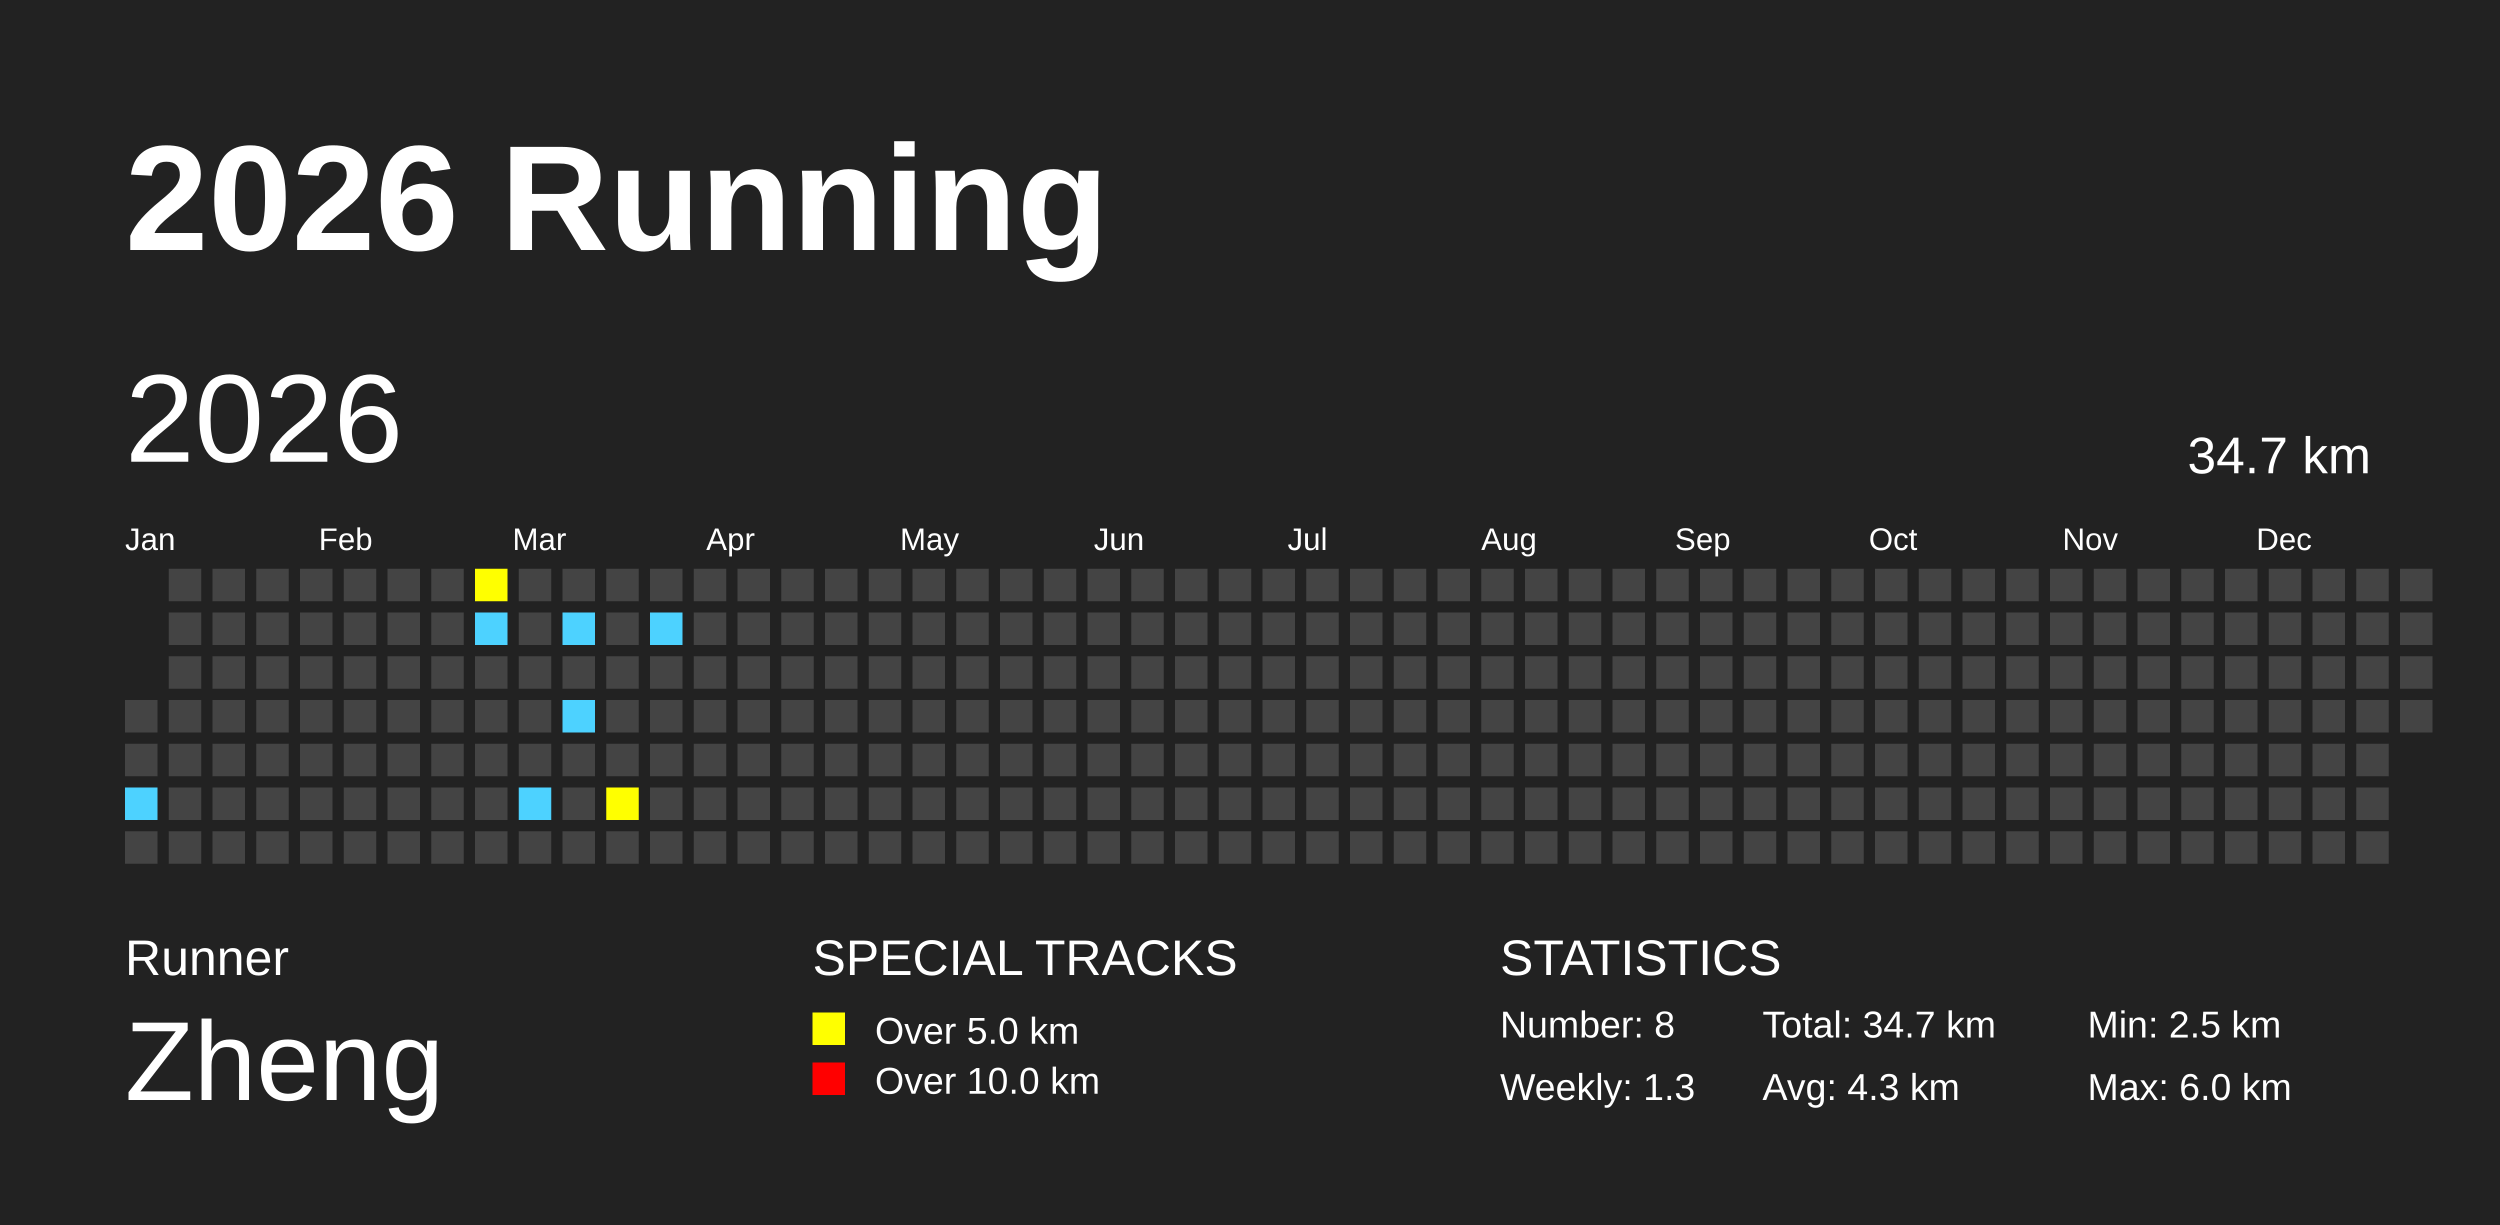
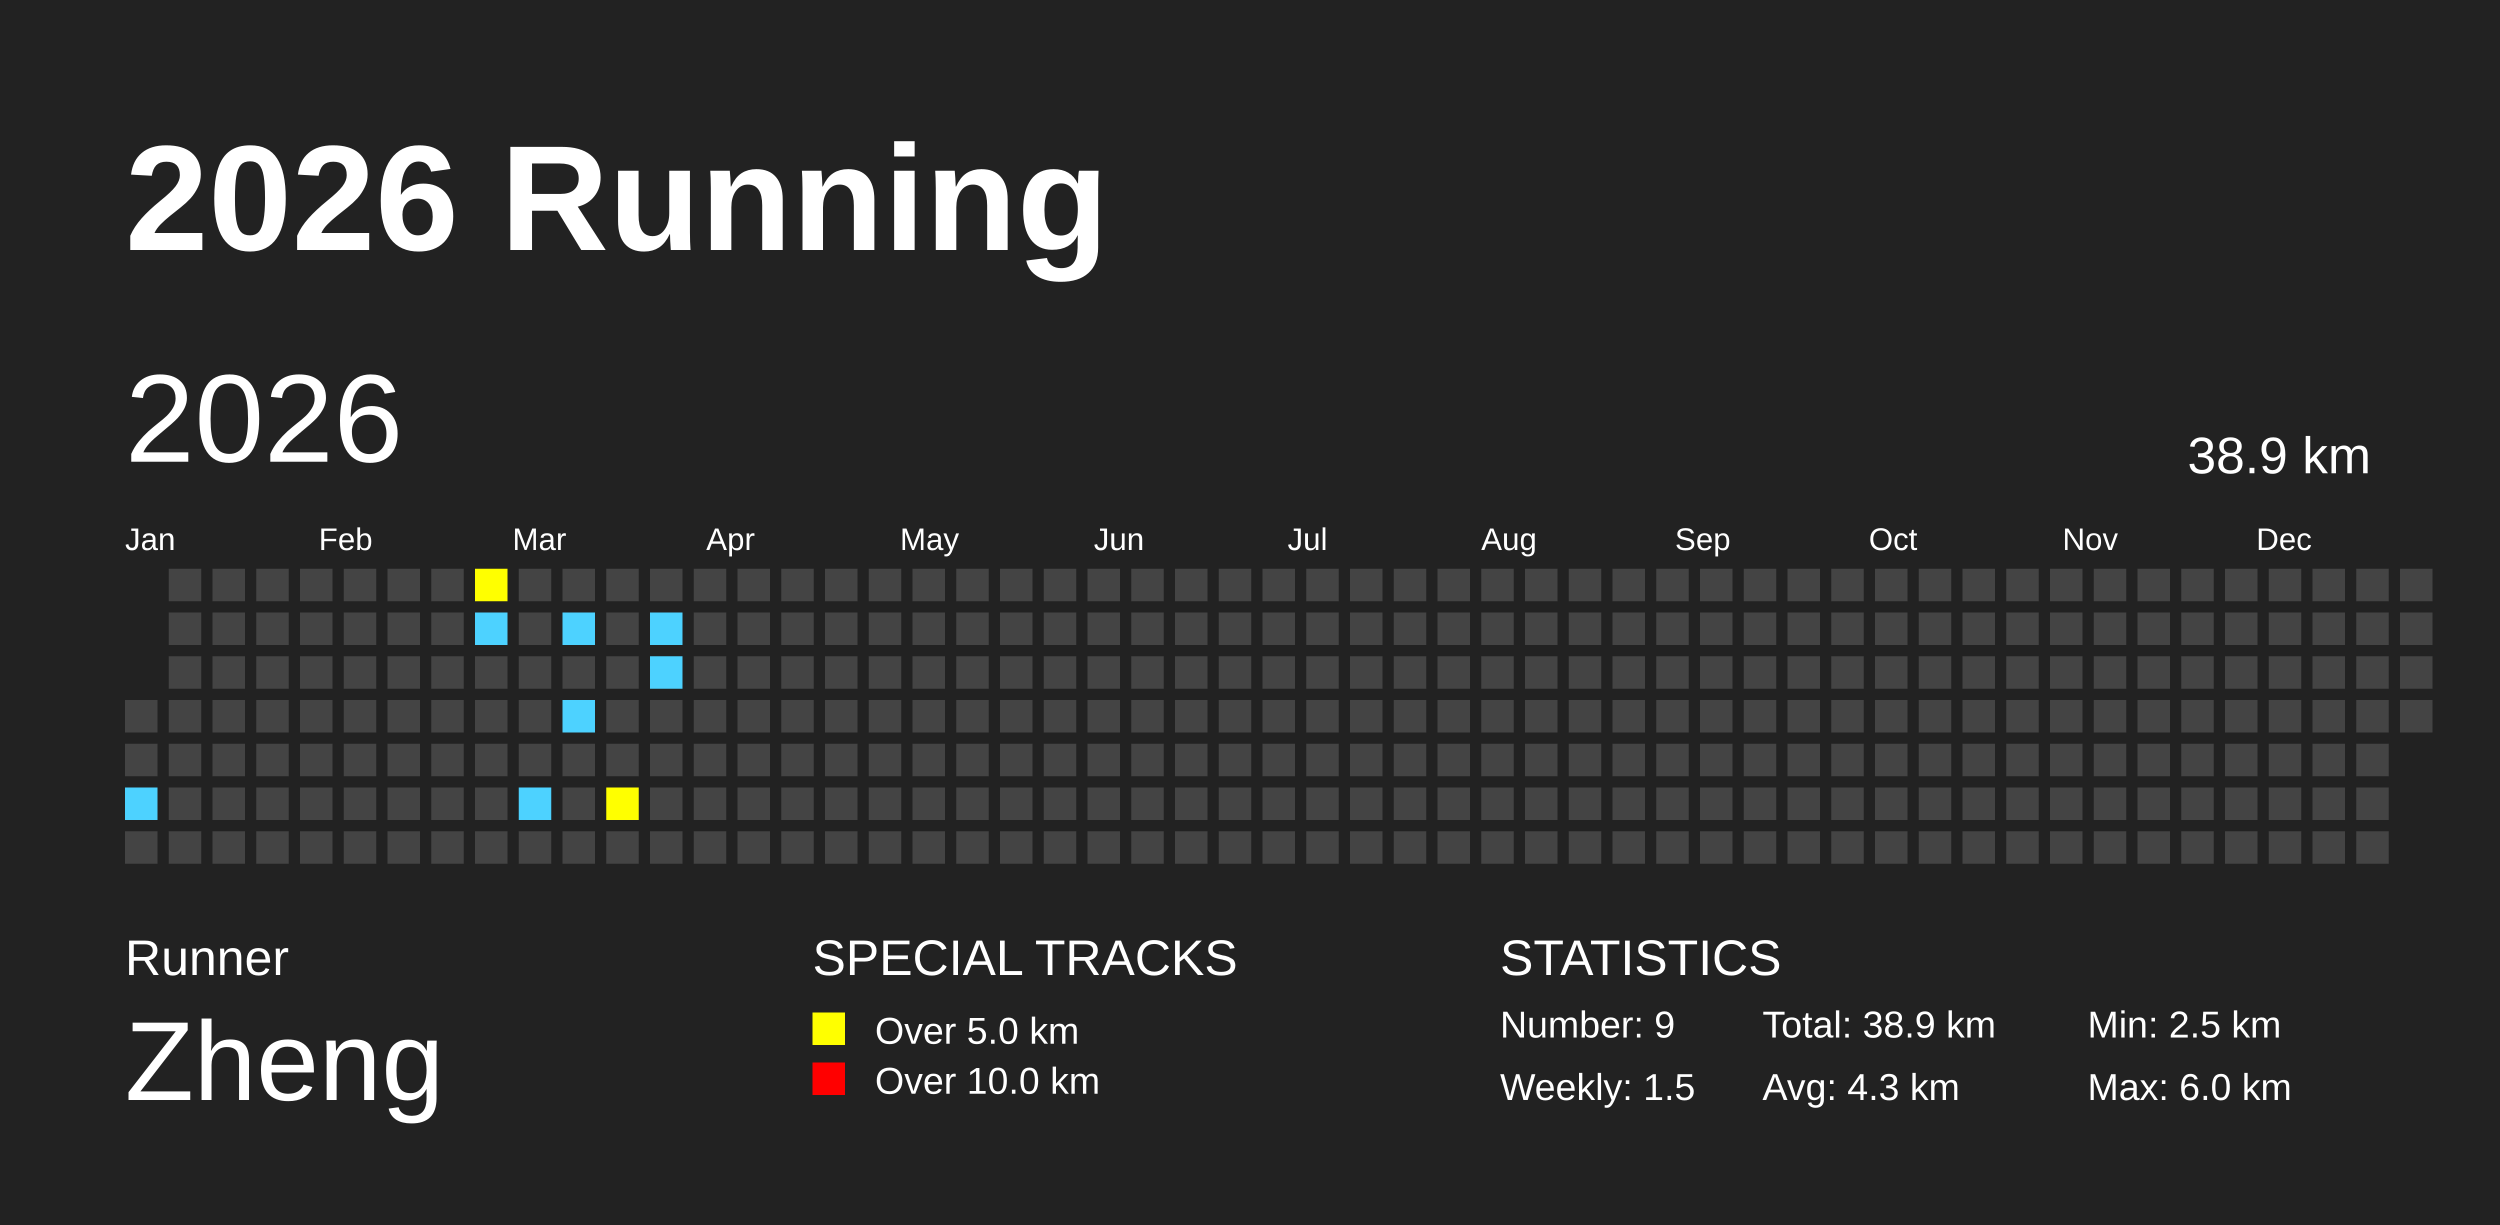
<svg xmlns="http://www.w3.org/2000/svg" baseProfile="full" height="98mm" version="1.1" viewBox="0,0,200,98" width="200mm">
  <defs />
  <rect fill="#222222" height="98" width="200" x="0" y="0" />
  <text fill="#FFFFFF" style="font-size:12px; font-family:Arial; font-weight:bold;" x="10" y="20">2026 Running</text>
  <text fill="#FFFFFF" style="font-size:4px; font-family:Arial" x="10" y="78">Runner</text>
  <text fill="#FFFFFF" style="font-size:9px; font-family:Arial" x="10" y="88">Zheng</text>
  <text fill="#FFFFFF" style="font-size:4px; font-family:Arial" x="65" y="78">SPECIAL TRACKS</text>
  <rect fill="yellow" height="2.6" width="2.6" x="65" y="81" />
  <text fill="#FFFFFF" style="font-size:3px; font-family:Arial" x="70" y="83.5">Over 5.0 km</text>
  <rect fill="red" height="2.6" width="2.6" x="65" y="85" />
  <text fill="#FFFFFF" style="font-size:3px; font-family:Arial" x="70" y="87.5">Over 10.0 km</text>
  <text fill="#FFFFFF" style="font-size:4px; font-family:Arial" x="120" y="78">STATISTICS</text>
-   <text fill="#FFFFFF" style="font-size:3px; font-family:Arial" x="120" y="83">Number: 8</text>
-   <text fill="#FFFFFF" style="font-size:3px; font-family:Arial" x="120" y="88">Weekly: 1.3</text>
-   <text fill="#FFFFFF" style="font-size:3px; font-family:Arial" x="141" y="83">Total: 34.7 km</text>
+   <text fill="#FFFFFF" style="font-size:3px; font-family:Arial" x="120" y="83">Number: 9</text>
+   <text fill="#FFFFFF" style="font-size:3px; font-family:Arial" x="120" y="88">Weekly: 1.5</text>
+   <text fill="#FFFFFF" style="font-size:3px; font-family:Arial" x="141" y="83">Total: 38.9 km</text>
  <text fill="#FFFFFF" style="font-size:3px; font-family:Arial" x="141" y="88">Avg: 4.3 km</text>
  <text fill="#FFFFFF" style="font-size:3px; font-family:Arial" x="167" y="83">Min: 2.5 km</text>
  <text fill="#FFFFFF" style="font-size:3px; font-family:Arial" x="167" y="88">Max: 6.0 km</text>
  <text dominant-baseline="hanging" fill="#FFFFFF" style="font-size:10.0px; font-family:Arial;" x="10" y="30">2026</text>
-   <text dominant-baseline="hanging" fill="#FFFFFF" style="font-size:4.125px; font-family:Arial;" x="175" y="35">34.7 km</text>
+   <text dominant-baseline="hanging" fill="#FFFFFF" style="font-size:4.125px; font-family:Arial;" x="175" y="35">38.9 km</text>
  <text fill="#FFFFFF" style="font-size:2.5px; font-family:Arial" x="10.0" y="44">Jan</text>
  <text fill="#FFFFFF" style="font-size:2.5px; font-family:Arial" x="25.5" y="44">Feb</text>
  <text fill="#FFFFFF" style="font-size:2.5px; font-family:Arial" x="41.0" y="44">Mar</text>
  <text fill="#FFFFFF" style="font-size:2.5px; font-family:Arial" x="56.5" y="44">Apr</text>
  <text fill="#FFFFFF" style="font-size:2.5px; font-family:Arial" x="72.0" y="44">May</text>
  <text fill="#FFFFFF" style="font-size:2.5px; font-family:Arial" x="87.5" y="44">Jun</text>
  <text fill="#FFFFFF" style="font-size:2.5px; font-family:Arial" x="103.0" y="44">Jul</text>
  <text fill="#FFFFFF" style="font-size:2.5px; font-family:Arial" x="118.5" y="44">Aug</text>
  <text fill="#FFFFFF" style="font-size:2.5px; font-family:Arial" x="134.0" y="44">Sep</text>
  <text fill="#FFFFFF" style="font-size:2.5px; font-family:Arial" x="149.5" y="44">Oct</text>
  <text fill="#FFFFFF" style="font-size:2.5px; font-family:Arial" x="165.0" y="44">Nov</text>
  <text fill="#FFFFFF" style="font-size:2.5px; font-family:Arial" x="180.5" y="44">Dec</text>
  <rect fill="#444444" height="2.6" width="2.6" x="10.0" y="56.0" />
  <rect fill="#444444" height="2.6" width="2.6" x="10.0" y="59.5" />
  <rect fill="#4DD2FF" height="2.6" width="2.6" x="10.0" y="63.0" />
  <rect fill="#444444" height="2.6" width="2.6" x="10.0" y="66.5" />
  <rect fill="#444444" height="2.6" width="2.6" x="13.5" y="45.5" />
  <rect fill="#444444" height="2.6" width="2.6" x="13.5" y="49.0" />
  <rect fill="#444444" height="2.6" width="2.6" x="13.5" y="52.5" />
  <rect fill="#444444" height="2.6" width="2.6" x="13.5" y="56.0" />
  <rect fill="#444444" height="2.6" width="2.6" x="13.5" y="59.5" />
  <rect fill="#444444" height="2.6" width="2.6" x="13.5" y="63.0" />
  <rect fill="#444444" height="2.6" width="2.6" x="13.5" y="66.5" />
  <rect fill="#444444" height="2.6" width="2.6" x="17.0" y="45.5" />
  <rect fill="#444444" height="2.6" width="2.6" x="17.0" y="49.0" />
  <rect fill="#444444" height="2.6" width="2.6" x="17.0" y="52.5" />
  <rect fill="#444444" height="2.6" width="2.6" x="17.0" y="56.0" />
  <rect fill="#444444" height="2.6" width="2.6" x="17.0" y="59.5" />
  <rect fill="#444444" height="2.6" width="2.6" x="17.0" y="63.0" />
  <rect fill="#444444" height="2.6" width="2.6" x="17.0" y="66.5" />
  <rect fill="#444444" height="2.6" width="2.6" x="20.5" y="45.5" />
  <rect fill="#444444" height="2.6" width="2.6" x="20.5" y="49.0" />
  <rect fill="#444444" height="2.6" width="2.6" x="20.5" y="52.5" />
  <rect fill="#444444" height="2.6" width="2.6" x="20.5" y="56.0" />
  <rect fill="#444444" height="2.6" width="2.6" x="20.5" y="59.5" />
  <rect fill="#444444" height="2.6" width="2.6" x="20.5" y="63.0" />
  <rect fill="#444444" height="2.6" width="2.6" x="20.5" y="66.5" />
  <rect fill="#444444" height="2.6" width="2.6" x="24.0" y="45.5" />
  <rect fill="#444444" height="2.6" width="2.6" x="24.0" y="49.0" />
  <rect fill="#444444" height="2.6" width="2.6" x="24.0" y="52.5" />
  <rect fill="#444444" height="2.6" width="2.6" x="24.0" y="56.0" />
  <rect fill="#444444" height="2.6" width="2.6" x="24.0" y="59.5" />
  <rect fill="#444444" height="2.6" width="2.6" x="24.0" y="63.0" />
  <rect fill="#444444" height="2.6" width="2.6" x="24.0" y="66.5" />
  <rect fill="#444444" height="2.6" width="2.6" x="27.5" y="45.5" />
  <rect fill="#444444" height="2.6" width="2.6" x="27.5" y="49.0" />
  <rect fill="#444444" height="2.6" width="2.6" x="27.5" y="52.5" />
  <rect fill="#444444" height="2.6" width="2.6" x="27.5" y="56.0" />
  <rect fill="#444444" height="2.6" width="2.6" x="27.5" y="59.5" />
  <rect fill="#444444" height="2.6" width="2.6" x="27.5" y="63.0" />
  <rect fill="#444444" height="2.6" width="2.6" x="27.5" y="66.5" />
  <rect fill="#444444" height="2.6" width="2.6" x="31.0" y="45.5" />
  <rect fill="#444444" height="2.6" width="2.6" x="31.0" y="49.0" />
  <rect fill="#444444" height="2.6" width="2.6" x="31.0" y="52.5" />
  <rect fill="#444444" height="2.6" width="2.6" x="31.0" y="56.0" />
  <rect fill="#444444" height="2.6" width="2.6" x="31.0" y="59.5" />
  <rect fill="#444444" height="2.6" width="2.6" x="31.0" y="63.0" />
  <rect fill="#444444" height="2.6" width="2.6" x="31.0" y="66.5" />
  <rect fill="#444444" height="2.6" width="2.6" x="34.5" y="45.5" />
  <rect fill="#444444" height="2.6" width="2.6" x="34.5" y="49.0" />
  <rect fill="#444444" height="2.6" width="2.6" x="34.5" y="52.5" />
  <rect fill="#444444" height="2.6" width="2.6" x="34.5" y="56.0" />
  <rect fill="#444444" height="2.6" width="2.6" x="34.5" y="59.5" />
  <rect fill="#444444" height="2.6" width="2.6" x="34.5" y="63.0" />
  <rect fill="#444444" height="2.6" width="2.6" x="34.5" y="66.5" />
  <rect fill="yellow" height="2.6" width="2.6" x="38.0" y="45.5" />
  <rect fill="#4DD2FF" height="2.6" width="2.6" x="38.0" y="49.0" />
  <rect fill="#444444" height="2.6" width="2.6" x="38.0" y="52.5" />
  <rect fill="#444444" height="2.6" width="2.6" x="38.0" y="56.0" />
  <rect fill="#444444" height="2.6" width="2.6" x="38.0" y="59.5" />
  <rect fill="#444444" height="2.6" width="2.6" x="38.0" y="63.0" />
  <rect fill="#444444" height="2.6" width="2.6" x="38.0" y="66.5" />
  <rect fill="#444444" height="2.6" width="2.6" x="41.5" y="45.5" />
  <rect fill="#444444" height="2.6" width="2.6" x="41.5" y="49.0" />
  <rect fill="#444444" height="2.6" width="2.6" x="41.5" y="52.5" />
  <rect fill="#444444" height="2.6" width="2.6" x="41.5" y="56.0" />
  <rect fill="#444444" height="2.6" width="2.6" x="41.5" y="59.5" />
  <rect fill="#4DD2FF" height="2.6" width="2.6" x="41.5" y="63.0" />
  <rect fill="#444444" height="2.6" width="2.6" x="41.5" y="66.5" />
  <rect fill="#444444" height="2.6" width="2.6" x="45.0" y="45.5" />
  <rect fill="#4DD2FF" height="2.6" width="2.6" x="45.0" y="49.0" />
  <rect fill="#444444" height="2.6" width="2.6" x="45.0" y="52.5" />
  <rect fill="#4DD2FF" height="2.6" width="2.6" x="45.0" y="56.0" />
  <rect fill="#444444" height="2.6" width="2.6" x="45.0" y="59.5" />
  <rect fill="#444444" height="2.6" width="2.6" x="45.0" y="63.0" />
  <rect fill="#444444" height="2.6" width="2.6" x="45.0" y="66.5" />
  <rect fill="#444444" height="2.6" width="2.6" x="48.5" y="45.5" />
  <rect fill="#444444" height="2.6" width="2.6" x="48.5" y="49.0" />
  <rect fill="#444444" height="2.6" width="2.6" x="48.5" y="52.5" />
  <rect fill="#444444" height="2.6" width="2.6" x="48.5" y="56.0" />
  <rect fill="#444444" height="2.6" width="2.6" x="48.5" y="59.5" />
  <rect fill="yellow" height="2.6" width="2.6" x="48.5" y="63.0" />
  <rect fill="#444444" height="2.6" width="2.6" x="48.5" y="66.5" />
  <rect fill="#444444" height="2.6" width="2.6" x="52.0" y="45.5" />
  <rect fill="#4DD2FF" height="2.6" width="2.6" x="52.0" y="49.0" />
-   <rect fill="#444444" height="2.6" width="2.6" x="52.0" y="52.5" />
+   <rect fill="#4DD2FF" height="2.6" width="2.6" x="52.0" y="52.5" />
  <rect fill="#444444" height="2.6" width="2.6" x="52.0" y="56.0" />
  <rect fill="#444444" height="2.6" width="2.6" x="52.0" y="59.5" />
  <rect fill="#444444" height="2.6" width="2.6" x="52.0" y="63.0" />
  <rect fill="#444444" height="2.6" width="2.6" x="52.0" y="66.5" />
  <rect fill="#444444" height="2.6" width="2.6" x="55.5" y="45.5" />
  <rect fill="#444444" height="2.6" width="2.6" x="55.5" y="49.0" />
  <rect fill="#444444" height="2.6" width="2.6" x="55.5" y="52.5" />
  <rect fill="#444444" height="2.6" width="2.6" x="55.5" y="56.0" />
  <rect fill="#444444" height="2.6" width="2.6" x="55.5" y="59.5" />
  <rect fill="#444444" height="2.6" width="2.6" x="55.5" y="63.0" />
  <rect fill="#444444" height="2.6" width="2.6" x="55.5" y="66.5" />
  <rect fill="#444444" height="2.6" width="2.6" x="59.0" y="45.5" />
  <rect fill="#444444" height="2.6" width="2.6" x="59.0" y="49.0" />
  <rect fill="#444444" height="2.6" width="2.6" x="59.0" y="52.5" />
  <rect fill="#444444" height="2.6" width="2.6" x="59.0" y="56.0" />
  <rect fill="#444444" height="2.6" width="2.6" x="59.0" y="59.5" />
  <rect fill="#444444" height="2.6" width="2.6" x="59.0" y="63.0" />
  <rect fill="#444444" height="2.6" width="2.6" x="59.0" y="66.5" />
  <rect fill="#444444" height="2.6" width="2.6" x="62.5" y="45.5" />
  <rect fill="#444444" height="2.6" width="2.6" x="62.5" y="49.0" />
  <rect fill="#444444" height="2.6" width="2.6" x="62.5" y="52.5" />
  <rect fill="#444444" height="2.6" width="2.6" x="62.5" y="56.0" />
  <rect fill="#444444" height="2.6" width="2.6" x="62.5" y="59.5" />
  <rect fill="#444444" height="2.6" width="2.6" x="62.5" y="63.0" />
  <rect fill="#444444" height="2.6" width="2.6" x="62.5" y="66.5" />
  <rect fill="#444444" height="2.6" width="2.6" x="66.0" y="45.5" />
  <rect fill="#444444" height="2.6" width="2.6" x="66.0" y="49.0" />
  <rect fill="#444444" height="2.6" width="2.6" x="66.0" y="52.5" />
  <rect fill="#444444" height="2.6" width="2.6" x="66.0" y="56.0" />
  <rect fill="#444444" height="2.6" width="2.6" x="66.0" y="59.5" />
  <rect fill="#444444" height="2.6" width="2.6" x="66.0" y="63.0" />
  <rect fill="#444444" height="2.6" width="2.6" x="66.0" y="66.5" />
  <rect fill="#444444" height="2.6" width="2.6" x="69.5" y="45.5" />
  <rect fill="#444444" height="2.6" width="2.6" x="69.5" y="49.0" />
  <rect fill="#444444" height="2.6" width="2.6" x="69.5" y="52.5" />
  <rect fill="#444444" height="2.6" width="2.6" x="69.5" y="56.0" />
  <rect fill="#444444" height="2.6" width="2.6" x="69.5" y="59.5" />
  <rect fill="#444444" height="2.6" width="2.6" x="69.5" y="63.0" />
  <rect fill="#444444" height="2.6" width="2.6" x="69.5" y="66.5" />
  <rect fill="#444444" height="2.6" width="2.6" x="73.0" y="45.5" />
  <rect fill="#444444" height="2.6" width="2.6" x="73.0" y="49.0" />
  <rect fill="#444444" height="2.6" width="2.6" x="73.0" y="52.5" />
  <rect fill="#444444" height="2.6" width="2.6" x="73.0" y="56.0" />
  <rect fill="#444444" height="2.6" width="2.6" x="73.0" y="59.5" />
  <rect fill="#444444" height="2.6" width="2.6" x="73.0" y="63.0" />
  <rect fill="#444444" height="2.6" width="2.6" x="73.0" y="66.5" />
  <rect fill="#444444" height="2.6" width="2.6" x="76.5" y="45.5" />
  <rect fill="#444444" height="2.6" width="2.6" x="76.5" y="49.0" />
  <rect fill="#444444" height="2.6" width="2.6" x="76.5" y="52.5" />
  <rect fill="#444444" height="2.6" width="2.6" x="76.5" y="56.0" />
  <rect fill="#444444" height="2.6" width="2.6" x="76.5" y="59.5" />
  <rect fill="#444444" height="2.6" width="2.6" x="76.5" y="63.0" />
  <rect fill="#444444" height="2.6" width="2.6" x="76.5" y="66.5" />
  <rect fill="#444444" height="2.6" width="2.6" x="80.0" y="45.5" />
  <rect fill="#444444" height="2.6" width="2.6" x="80.0" y="49.0" />
  <rect fill="#444444" height="2.6" width="2.6" x="80.0" y="52.5" />
  <rect fill="#444444" height="2.6" width="2.6" x="80.0" y="56.0" />
  <rect fill="#444444" height="2.6" width="2.6" x="80.0" y="59.5" />
  <rect fill="#444444" height="2.6" width="2.6" x="80.0" y="63.0" />
  <rect fill="#444444" height="2.6" width="2.6" x="80.0" y="66.5" />
  <rect fill="#444444" height="2.6" width="2.6" x="83.5" y="45.5" />
  <rect fill="#444444" height="2.6" width="2.6" x="83.5" y="49.0" />
  <rect fill="#444444" height="2.6" width="2.6" x="83.5" y="52.5" />
  <rect fill="#444444" height="2.6" width="2.6" x="83.5" y="56.0" />
  <rect fill="#444444" height="2.6" width="2.6" x="83.5" y="59.5" />
  <rect fill="#444444" height="2.6" width="2.6" x="83.5" y="63.0" />
  <rect fill="#444444" height="2.6" width="2.6" x="83.5" y="66.5" />
  <rect fill="#444444" height="2.6" width="2.6" x="87.0" y="45.5" />
  <rect fill="#444444" height="2.6" width="2.6" x="87.0" y="49.0" />
  <rect fill="#444444" height="2.6" width="2.6" x="87.0" y="52.5" />
  <rect fill="#444444" height="2.6" width="2.6" x="87.0" y="56.0" />
  <rect fill="#444444" height="2.6" width="2.6" x="87.0" y="59.5" />
  <rect fill="#444444" height="2.6" width="2.6" x="87.0" y="63.0" />
  <rect fill="#444444" height="2.6" width="2.6" x="87.0" y="66.5" />
  <rect fill="#444444" height="2.6" width="2.6" x="90.5" y="45.5" />
  <rect fill="#444444" height="2.6" width="2.6" x="90.5" y="49.0" />
  <rect fill="#444444" height="2.6" width="2.6" x="90.5" y="52.5" />
  <rect fill="#444444" height="2.6" width="2.6" x="90.5" y="56.0" />
  <rect fill="#444444" height="2.6" width="2.6" x="90.5" y="59.5" />
  <rect fill="#444444" height="2.6" width="2.6" x="90.5" y="63.0" />
  <rect fill="#444444" height="2.6" width="2.6" x="90.5" y="66.5" />
  <rect fill="#444444" height="2.6" width="2.6" x="94.0" y="45.5" />
  <rect fill="#444444" height="2.6" width="2.6" x="94.0" y="49.0" />
  <rect fill="#444444" height="2.6" width="2.6" x="94.0" y="52.5" />
  <rect fill="#444444" height="2.6" width="2.6" x="94.0" y="56.0" />
  <rect fill="#444444" height="2.6" width="2.6" x="94.0" y="59.5" />
  <rect fill="#444444" height="2.6" width="2.6" x="94.0" y="63.0" />
  <rect fill="#444444" height="2.6" width="2.6" x="94.0" y="66.5" />
  <rect fill="#444444" height="2.6" width="2.6" x="97.5" y="45.5" />
  <rect fill="#444444" height="2.6" width="2.6" x="97.5" y="49.0" />
  <rect fill="#444444" height="2.6" width="2.6" x="97.5" y="52.5" />
  <rect fill="#444444" height="2.6" width="2.6" x="97.5" y="56.0" />
  <rect fill="#444444" height="2.6" width="2.6" x="97.5" y="59.5" />
  <rect fill="#444444" height="2.6" width="2.6" x="97.5" y="63.0" />
  <rect fill="#444444" height="2.6" width="2.6" x="97.5" y="66.5" />
  <rect fill="#444444" height="2.6" width="2.6" x="101.0" y="45.5" />
  <rect fill="#444444" height="2.6" width="2.6" x="101.0" y="49.0" />
  <rect fill="#444444" height="2.6" width="2.6" x="101.0" y="52.5" />
  <rect fill="#444444" height="2.6" width="2.6" x="101.0" y="56.0" />
  <rect fill="#444444" height="2.6" width="2.6" x="101.0" y="59.5" />
  <rect fill="#444444" height="2.6" width="2.6" x="101.0" y="63.0" />
  <rect fill="#444444" height="2.6" width="2.6" x="101.0" y="66.5" />
  <rect fill="#444444" height="2.6" width="2.6" x="104.5" y="45.5" />
  <rect fill="#444444" height="2.6" width="2.6" x="104.5" y="49.0" />
  <rect fill="#444444" height="2.6" width="2.6" x="104.5" y="52.5" />
  <rect fill="#444444" height="2.6" width="2.6" x="104.5" y="56.0" />
  <rect fill="#444444" height="2.6" width="2.6" x="104.5" y="59.5" />
  <rect fill="#444444" height="2.6" width="2.6" x="104.5" y="63.0" />
  <rect fill="#444444" height="2.6" width="2.6" x="104.5" y="66.5" />
  <rect fill="#444444" height="2.6" width="2.6" x="108.0" y="45.5" />
  <rect fill="#444444" height="2.6" width="2.6" x="108.0" y="49.0" />
  <rect fill="#444444" height="2.6" width="2.6" x="108.0" y="52.5" />
  <rect fill="#444444" height="2.6" width="2.6" x="108.0" y="56.0" />
  <rect fill="#444444" height="2.6" width="2.6" x="108.0" y="59.5" />
  <rect fill="#444444" height="2.6" width="2.6" x="108.0" y="63.0" />
  <rect fill="#444444" height="2.6" width="2.6" x="108.0" y="66.5" />
  <rect fill="#444444" height="2.6" width="2.6" x="111.5" y="45.5" />
  <rect fill="#444444" height="2.6" width="2.6" x="111.5" y="49.0" />
  <rect fill="#444444" height="2.6" width="2.6" x="111.5" y="52.5" />
  <rect fill="#444444" height="2.6" width="2.6" x="111.5" y="56.0" />
  <rect fill="#444444" height="2.6" width="2.6" x="111.5" y="59.5" />
  <rect fill="#444444" height="2.6" width="2.6" x="111.5" y="63.0" />
  <rect fill="#444444" height="2.6" width="2.6" x="111.5" y="66.5" />
  <rect fill="#444444" height="2.6" width="2.6" x="115.0" y="45.5" />
  <rect fill="#444444" height="2.6" width="2.6" x="115.0" y="49.0" />
  <rect fill="#444444" height="2.6" width="2.6" x="115.0" y="52.5" />
  <rect fill="#444444" height="2.6" width="2.6" x="115.0" y="56.0" />
  <rect fill="#444444" height="2.6" width="2.6" x="115.0" y="59.5" />
  <rect fill="#444444" height="2.6" width="2.6" x="115.0" y="63.0" />
  <rect fill="#444444" height="2.6" width="2.6" x="115.0" y="66.5" />
  <rect fill="#444444" height="2.6" width="2.6" x="118.5" y="45.5" />
  <rect fill="#444444" height="2.6" width="2.6" x="118.5" y="49.0" />
  <rect fill="#444444" height="2.6" width="2.6" x="118.5" y="52.5" />
  <rect fill="#444444" height="2.6" width="2.6" x="118.5" y="56.0" />
  <rect fill="#444444" height="2.6" width="2.6" x="118.5" y="59.5" />
  <rect fill="#444444" height="2.6" width="2.6" x="118.5" y="63.0" />
  <rect fill="#444444" height="2.6" width="2.6" x="118.5" y="66.5" />
  <rect fill="#444444" height="2.6" width="2.6" x="122.0" y="45.5" />
  <rect fill="#444444" height="2.6" width="2.6" x="122.0" y="49.0" />
  <rect fill="#444444" height="2.6" width="2.6" x="122.0" y="52.5" />
  <rect fill="#444444" height="2.6" width="2.6" x="122.0" y="56.0" />
  <rect fill="#444444" height="2.6" width="2.6" x="122.0" y="59.5" />
  <rect fill="#444444" height="2.6" width="2.6" x="122.0" y="63.0" />
  <rect fill="#444444" height="2.6" width="2.6" x="122.0" y="66.5" />
  <rect fill="#444444" height="2.6" width="2.6" x="125.5" y="45.5" />
  <rect fill="#444444" height="2.6" width="2.6" x="125.5" y="49.0" />
  <rect fill="#444444" height="2.6" width="2.6" x="125.5" y="52.5" />
  <rect fill="#444444" height="2.6" width="2.6" x="125.5" y="56.0" />
  <rect fill="#444444" height="2.6" width="2.6" x="125.5" y="59.5" />
  <rect fill="#444444" height="2.6" width="2.6" x="125.5" y="63.0" />
  <rect fill="#444444" height="2.6" width="2.6" x="125.5" y="66.5" />
  <rect fill="#444444" height="2.6" width="2.6" x="129.0" y="45.5" />
  <rect fill="#444444" height="2.6" width="2.6" x="129.0" y="49.0" />
  <rect fill="#444444" height="2.6" width="2.6" x="129.0" y="52.5" />
  <rect fill="#444444" height="2.6" width="2.6" x="129.0" y="56.0" />
  <rect fill="#444444" height="2.6" width="2.6" x="129.0" y="59.5" />
  <rect fill="#444444" height="2.6" width="2.6" x="129.0" y="63.0" />
  <rect fill="#444444" height="2.6" width="2.6" x="129.0" y="66.5" />
  <rect fill="#444444" height="2.6" width="2.6" x="132.5" y="45.5" />
  <rect fill="#444444" height="2.6" width="2.6" x="132.5" y="49.0" />
  <rect fill="#444444" height="2.6" width="2.6" x="132.5" y="52.5" />
  <rect fill="#444444" height="2.6" width="2.6" x="132.5" y="56.0" />
  <rect fill="#444444" height="2.6" width="2.6" x="132.5" y="59.5" />
  <rect fill="#444444" height="2.6" width="2.6" x="132.5" y="63.0" />
  <rect fill="#444444" height="2.6" width="2.6" x="132.5" y="66.5" />
  <rect fill="#444444" height="2.6" width="2.6" x="136.0" y="45.5" />
  <rect fill="#444444" height="2.6" width="2.6" x="136.0" y="49.0" />
  <rect fill="#444444" height="2.6" width="2.6" x="136.0" y="52.5" />
  <rect fill="#444444" height="2.6" width="2.6" x="136.0" y="56.0" />
  <rect fill="#444444" height="2.6" width="2.6" x="136.0" y="59.5" />
  <rect fill="#444444" height="2.6" width="2.6" x="136.0" y="63.0" />
  <rect fill="#444444" height="2.6" width="2.6" x="136.0" y="66.5" />
  <rect fill="#444444" height="2.6" width="2.6" x="139.5" y="45.5" />
  <rect fill="#444444" height="2.6" width="2.6" x="139.5" y="49.0" />
  <rect fill="#444444" height="2.6" width="2.6" x="139.5" y="52.5" />
  <rect fill="#444444" height="2.6" width="2.6" x="139.5" y="56.0" />
  <rect fill="#444444" height="2.6" width="2.6" x="139.5" y="59.5" />
  <rect fill="#444444" height="2.6" width="2.6" x="139.5" y="63.0" />
  <rect fill="#444444" height="2.6" width="2.6" x="139.5" y="66.5" />
  <rect fill="#444444" height="2.6" width="2.6" x="143.0" y="45.5" />
  <rect fill="#444444" height="2.6" width="2.6" x="143.0" y="49.0" />
  <rect fill="#444444" height="2.6" width="2.6" x="143.0" y="52.5" />
  <rect fill="#444444" height="2.6" width="2.6" x="143.0" y="56.0" />
  <rect fill="#444444" height="2.6" width="2.6" x="143.0" y="59.5" />
  <rect fill="#444444" height="2.6" width="2.6" x="143.0" y="63.0" />
  <rect fill="#444444" height="2.6" width="2.6" x="143.0" y="66.5" />
  <rect fill="#444444" height="2.6" width="2.6" x="146.5" y="45.5" />
  <rect fill="#444444" height="2.6" width="2.6" x="146.5" y="49.0" />
  <rect fill="#444444" height="2.6" width="2.6" x="146.5" y="52.5" />
  <rect fill="#444444" height="2.6" width="2.6" x="146.5" y="56.0" />
  <rect fill="#444444" height="2.6" width="2.6" x="146.5" y="59.5" />
  <rect fill="#444444" height="2.6" width="2.6" x="146.5" y="63.0" />
  <rect fill="#444444" height="2.6" width="2.6" x="146.5" y="66.5" />
  <rect fill="#444444" height="2.6" width="2.6" x="150.0" y="45.5" />
  <rect fill="#444444" height="2.6" width="2.6" x="150.0" y="49.0" />
  <rect fill="#444444" height="2.6" width="2.6" x="150.0" y="52.5" />
  <rect fill="#444444" height="2.6" width="2.6" x="150.0" y="56.0" />
  <rect fill="#444444" height="2.6" width="2.6" x="150.0" y="59.5" />
  <rect fill="#444444" height="2.6" width="2.6" x="150.0" y="63.0" />
  <rect fill="#444444" height="2.6" width="2.6" x="150.0" y="66.5" />
  <rect fill="#444444" height="2.6" width="2.6" x="153.5" y="45.5" />
  <rect fill="#444444" height="2.6" width="2.6" x="153.5" y="49.0" />
  <rect fill="#444444" height="2.6" width="2.6" x="153.5" y="52.5" />
  <rect fill="#444444" height="2.6" width="2.6" x="153.5" y="56.0" />
  <rect fill="#444444" height="2.6" width="2.6" x="153.5" y="59.5" />
  <rect fill="#444444" height="2.6" width="2.6" x="153.5" y="63.0" />
  <rect fill="#444444" height="2.6" width="2.6" x="153.5" y="66.5" />
  <rect fill="#444444" height="2.6" width="2.6" x="157.0" y="45.5" />
  <rect fill="#444444" height="2.6" width="2.6" x="157.0" y="49.0" />
  <rect fill="#444444" height="2.6" width="2.6" x="157.0" y="52.5" />
  <rect fill="#444444" height="2.6" width="2.6" x="157.0" y="56.0" />
  <rect fill="#444444" height="2.6" width="2.6" x="157.0" y="59.5" />
  <rect fill="#444444" height="2.6" width="2.6" x="157.0" y="63.0" />
  <rect fill="#444444" height="2.6" width="2.6" x="157.0" y="66.5" />
  <rect fill="#444444" height="2.6" width="2.6" x="160.5" y="45.5" />
  <rect fill="#444444" height="2.6" width="2.6" x="160.5" y="49.0" />
  <rect fill="#444444" height="2.6" width="2.6" x="160.5" y="52.5" />
  <rect fill="#444444" height="2.6" width="2.6" x="160.5" y="56.0" />
  <rect fill="#444444" height="2.6" width="2.6" x="160.5" y="59.5" />
  <rect fill="#444444" height="2.6" width="2.6" x="160.5" y="63.0" />
  <rect fill="#444444" height="2.6" width="2.6" x="160.5" y="66.5" />
  <rect fill="#444444" height="2.6" width="2.6" x="164.0" y="45.5" />
  <rect fill="#444444" height="2.6" width="2.6" x="164.0" y="49.0" />
  <rect fill="#444444" height="2.6" width="2.6" x="164.0" y="52.5" />
  <rect fill="#444444" height="2.6" width="2.6" x="164.0" y="56.0" />
  <rect fill="#444444" height="2.6" width="2.6" x="164.0" y="59.5" />
  <rect fill="#444444" height="2.6" width="2.6" x="164.0" y="63.0" />
  <rect fill="#444444" height="2.6" width="2.6" x="164.0" y="66.5" />
  <rect fill="#444444" height="2.6" width="2.6" x="167.5" y="45.5" />
  <rect fill="#444444" height="2.6" width="2.6" x="167.5" y="49.0" />
  <rect fill="#444444" height="2.6" width="2.6" x="167.5" y="52.5" />
  <rect fill="#444444" height="2.6" width="2.6" x="167.5" y="56.0" />
  <rect fill="#444444" height="2.6" width="2.6" x="167.5" y="59.5" />
  <rect fill="#444444" height="2.6" width="2.6" x="167.5" y="63.0" />
  <rect fill="#444444" height="2.6" width="2.6" x="167.5" y="66.5" />
  <rect fill="#444444" height="2.6" width="2.6" x="171.0" y="45.5" />
  <rect fill="#444444" height="2.6" width="2.6" x="171.0" y="49.0" />
  <rect fill="#444444" height="2.6" width="2.6" x="171.0" y="52.5" />
  <rect fill="#444444" height="2.6" width="2.6" x="171.0" y="56.0" />
  <rect fill="#444444" height="2.6" width="2.6" x="171.0" y="59.5" />
  <rect fill="#444444" height="2.6" width="2.6" x="171.0" y="63.0" />
  <rect fill="#444444" height="2.6" width="2.6" x="171.0" y="66.5" />
  <rect fill="#444444" height="2.6" width="2.6" x="174.5" y="45.5" />
  <rect fill="#444444" height="2.6" width="2.6" x="174.5" y="49.0" />
  <rect fill="#444444" height="2.6" width="2.6" x="174.5" y="52.5" />
  <rect fill="#444444" height="2.6" width="2.6" x="174.5" y="56.0" />
  <rect fill="#444444" height="2.6" width="2.6" x="174.5" y="59.5" />
  <rect fill="#444444" height="2.6" width="2.6" x="174.5" y="63.0" />
  <rect fill="#444444" height="2.6" width="2.6" x="174.5" y="66.5" />
  <rect fill="#444444" height="2.6" width="2.6" x="178.0" y="45.5" />
  <rect fill="#444444" height="2.6" width="2.6" x="178.0" y="49.0" />
  <rect fill="#444444" height="2.6" width="2.6" x="178.0" y="52.5" />
  <rect fill="#444444" height="2.6" width="2.6" x="178.0" y="56.0" />
  <rect fill="#444444" height="2.6" width="2.6" x="178.0" y="59.5" />
  <rect fill="#444444" height="2.6" width="2.6" x="178.0" y="63.0" />
  <rect fill="#444444" height="2.6" width="2.6" x="178.0" y="66.5" />
  <rect fill="#444444" height="2.6" width="2.6" x="181.5" y="45.5" />
  <rect fill="#444444" height="2.6" width="2.6" x="181.5" y="49.0" />
  <rect fill="#444444" height="2.6" width="2.6" x="181.5" y="52.5" />
  <rect fill="#444444" height="2.6" width="2.6" x="181.5" y="56.0" />
  <rect fill="#444444" height="2.6" width="2.6" x="181.5" y="59.5" />
  <rect fill="#444444" height="2.6" width="2.6" x="181.5" y="63.0" />
  <rect fill="#444444" height="2.6" width="2.6" x="181.5" y="66.5" />
  <rect fill="#444444" height="2.6" width="2.6" x="185.0" y="45.5" />
  <rect fill="#444444" height="2.6" width="2.6" x="185.0" y="49.0" />
  <rect fill="#444444" height="2.6" width="2.6" x="185.0" y="52.5" />
  <rect fill="#444444" height="2.6" width="2.6" x="185.0" y="56.0" />
  <rect fill="#444444" height="2.6" width="2.6" x="185.0" y="59.5" />
  <rect fill="#444444" height="2.6" width="2.6" x="185.0" y="63.0" />
  <rect fill="#444444" height="2.6" width="2.6" x="185.0" y="66.5" />
  <rect fill="#444444" height="2.6" width="2.6" x="188.5" y="45.5" />
  <rect fill="#444444" height="2.6" width="2.6" x="188.5" y="49.0" />
  <rect fill="#444444" height="2.6" width="2.6" x="188.5" y="52.5" />
  <rect fill="#444444" height="2.6" width="2.6" x="188.5" y="56.0" />
  <rect fill="#444444" height="2.6" width="2.6" x="188.5" y="59.5" />
  <rect fill="#444444" height="2.6" width="2.6" x="188.5" y="63.0" />
  <rect fill="#444444" height="2.6" width="2.6" x="188.5" y="66.5" />
  <rect fill="#444444" height="2.6" width="2.6" x="192.0" y="45.5" />
  <rect fill="#444444" height="2.6" width="2.6" x="192.0" y="49.0" />
  <rect fill="#444444" height="2.6" width="2.6" x="192.0" y="52.5" />
  <rect fill="#444444" height="2.6" width="2.6" x="192.0" y="56.0" />
</svg>
